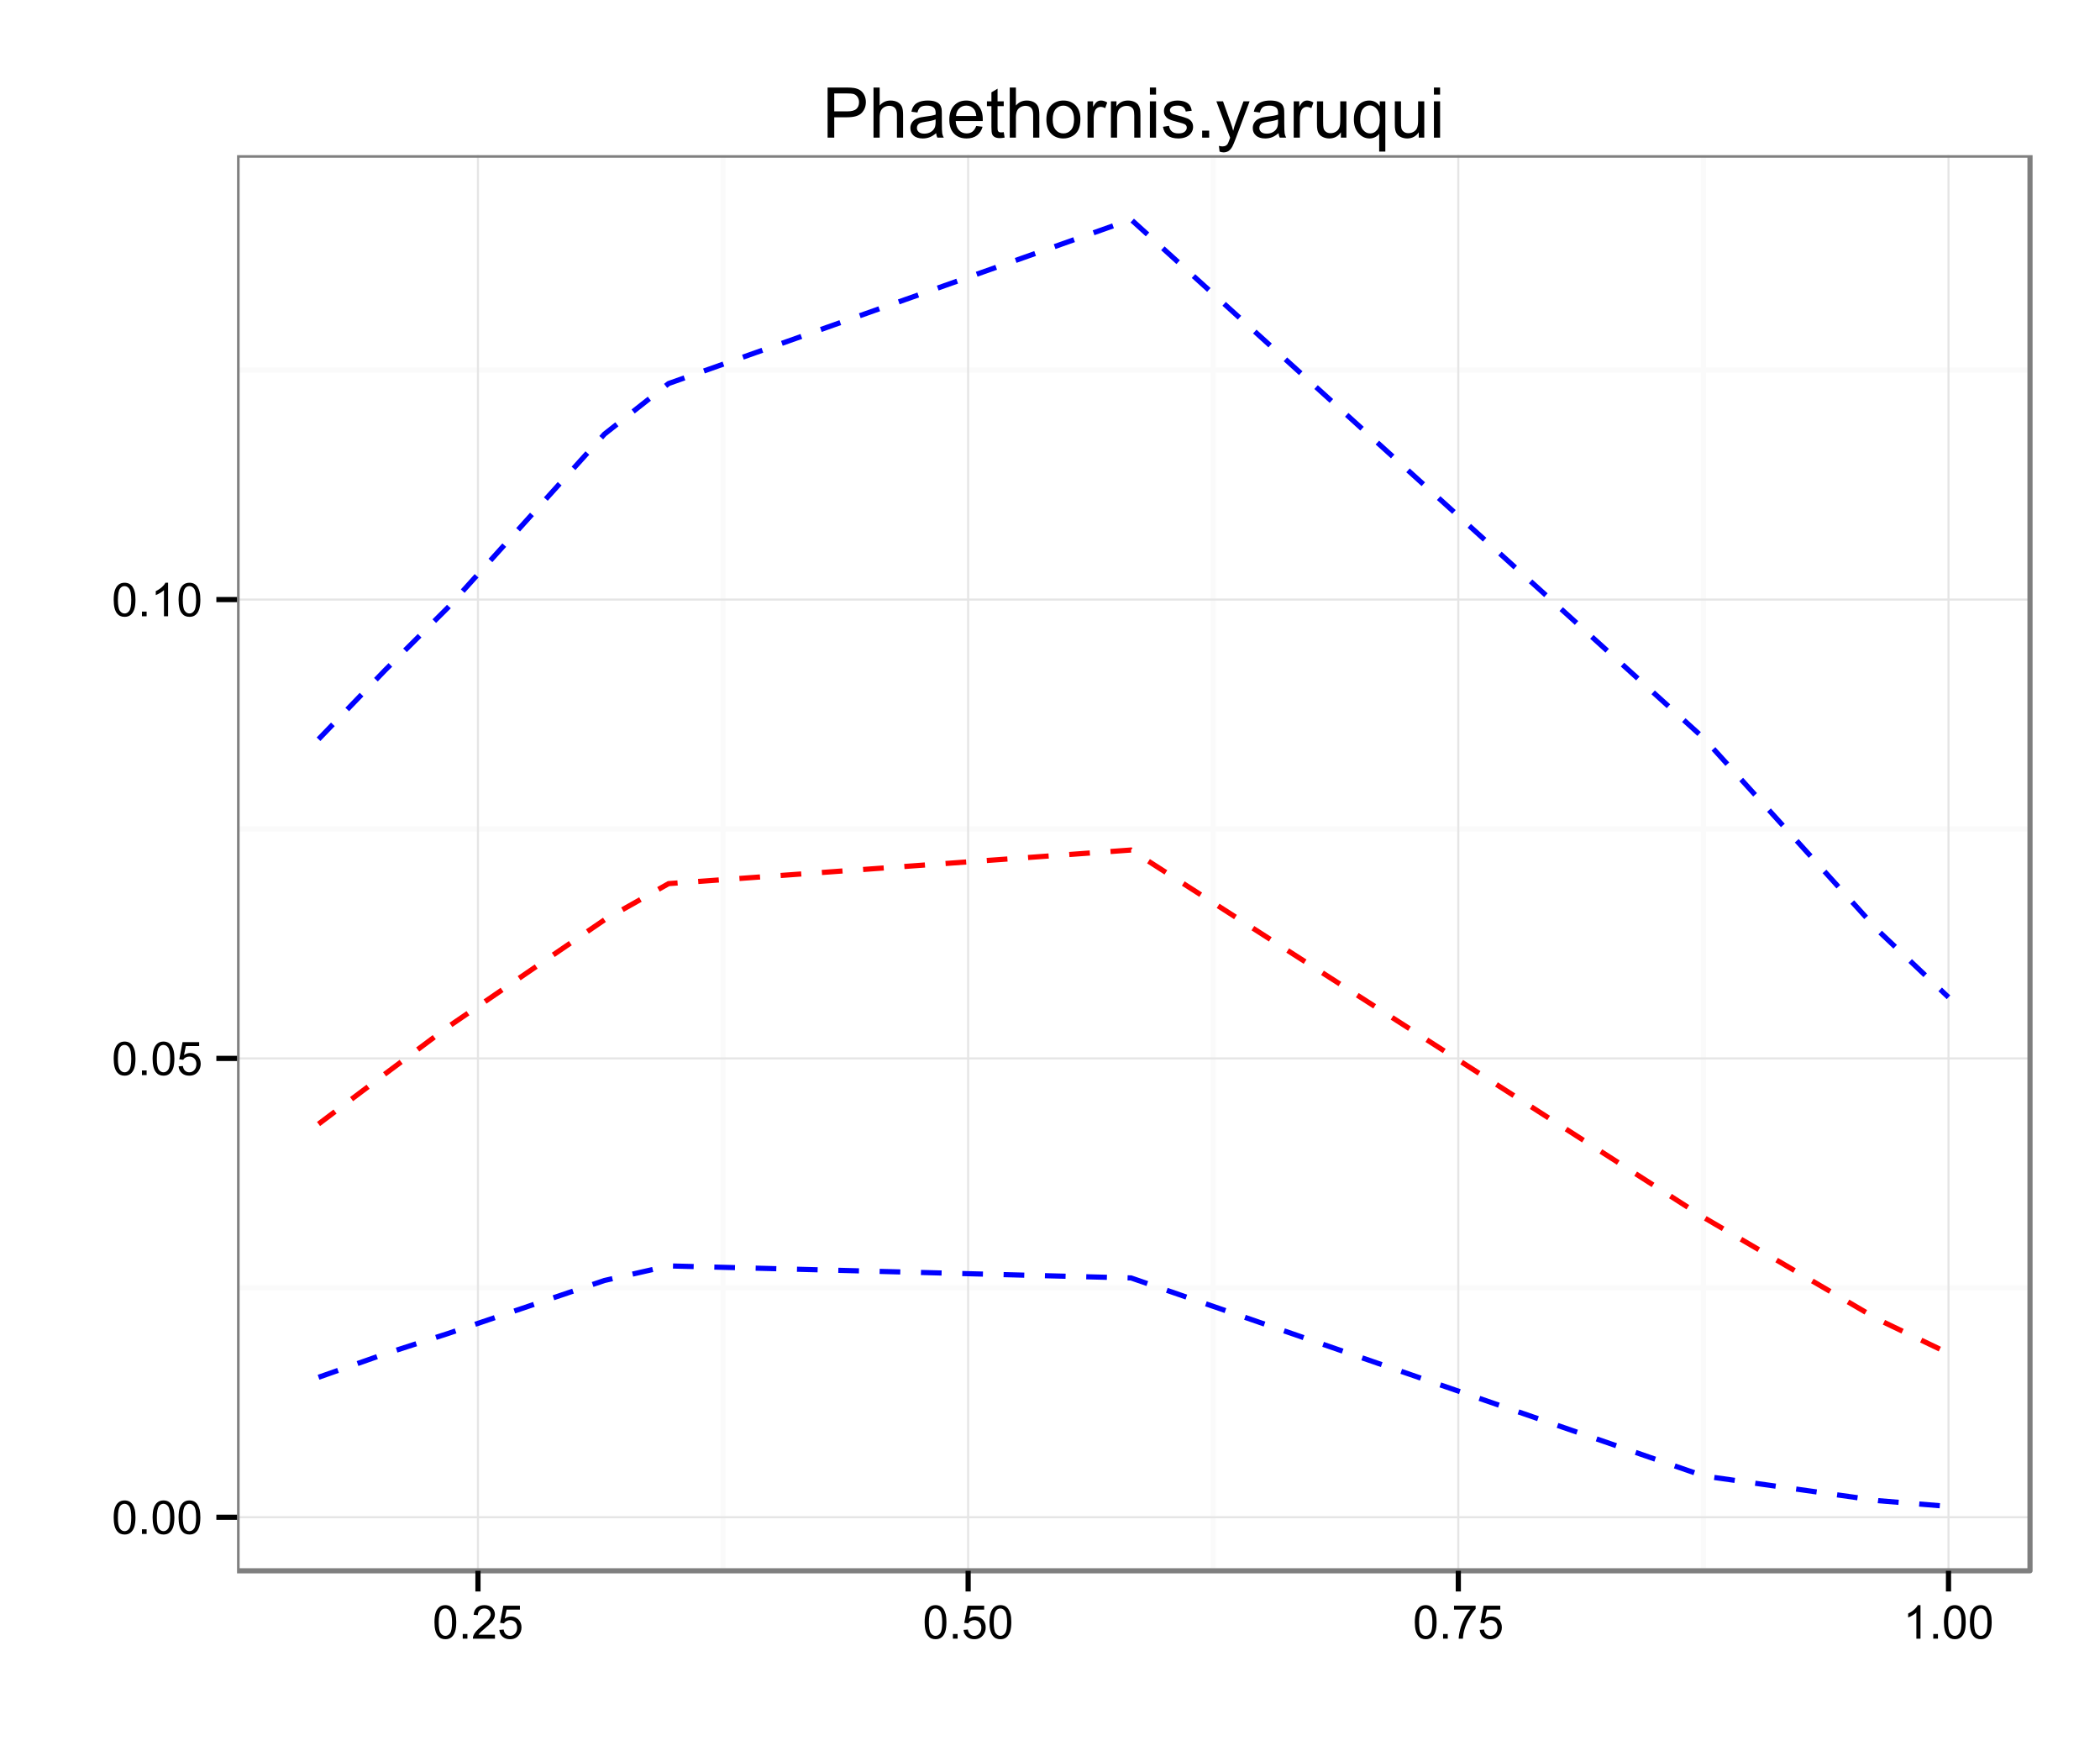
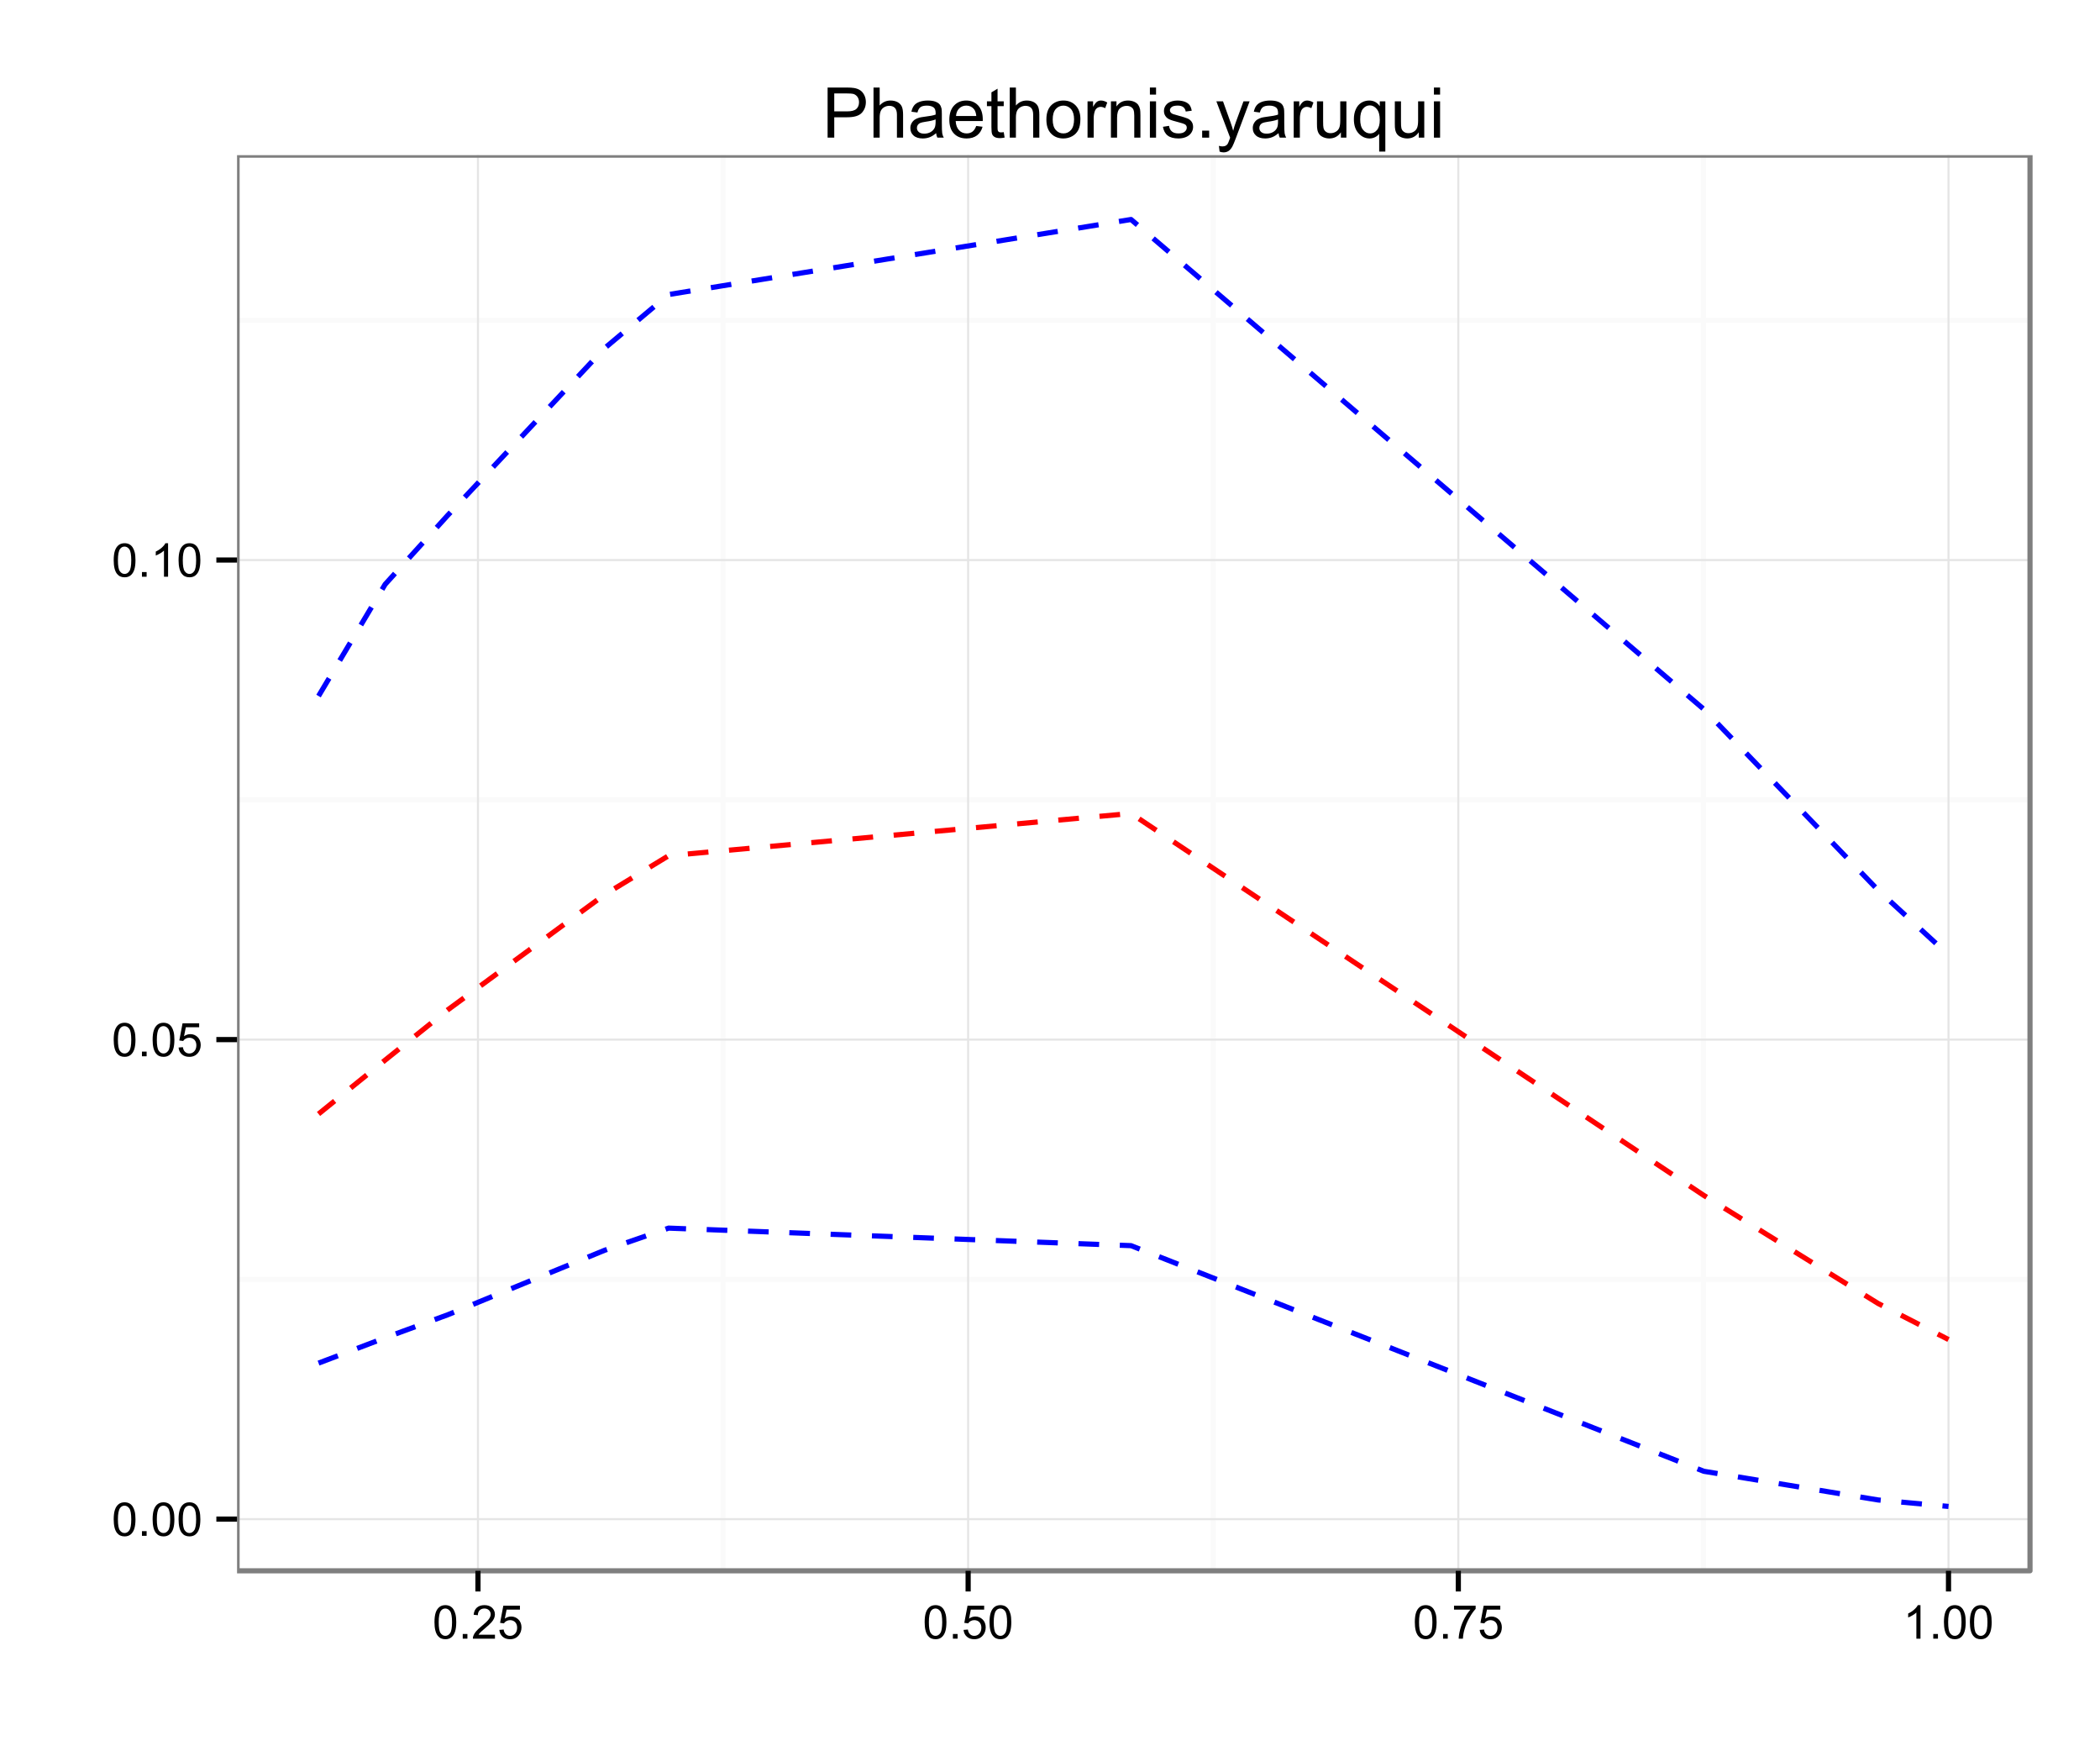
<svg xmlns="http://www.w3.org/2000/svg" xmlns:xlink="http://www.w3.org/1999/xlink" width="432pt" height="360pt" viewBox="0 0 432 360" version="1.1">
  <defs>
    <g>
      <symbol overflow="visible" id="glyph0-0">
        <path style="stroke:none;" d="M 0.398 -3.391 C 0.398 -4.199 0.48 -4.852 0.648 -5.352 C 0.812 -5.844 1.062 -6.227 1.395 -6.496 C 1.723 -6.762 2.137 -6.895 2.641 -6.898 C 3.004 -6.895 3.328 -6.82 3.609 -6.676 C 3.887 -6.523 4.113 -6.312 4.297 -6.035 C 4.477 -5.754 4.621 -5.41 4.723 -5.012 C 4.824 -4.605 4.875 -4.066 4.879 -3.391 C 4.875 -2.582 4.793 -1.93 4.629 -1.438 C 4.465 -0.938 4.215 -0.555 3.887 -0.289 C 3.555 -0.016 3.141 0.117 2.641 0.117 C 1.973 0.117 1.453 -0.117 1.078 -0.594 C 0.625 -1.164 0.398 -2.098 0.398 -3.391 Z M 1.266 -3.391 C 1.266 -2.258 1.395 -1.508 1.66 -1.137 C 1.922 -0.762 2.25 -0.574 2.641 -0.578 C 3.023 -0.574 3.348 -0.762 3.613 -1.141 C 3.875 -1.512 4.008 -2.262 4.012 -3.391 C 4.008 -4.52 3.875 -5.27 3.613 -5.645 C 3.348 -6.012 3.02 -6.199 2.629 -6.203 C 2.238 -6.199 1.93 -6.035 1.703 -5.711 C 1.41 -5.289 1.266 -4.516 1.266 -3.391 Z M 1.266 -3.391 " />
      </symbol>
      <symbol overflow="visible" id="glyph0-1">
        <path style="stroke:none;" d="M 0.871 0 L 0.871 -0.961 L 1.832 -0.961 L 1.832 0 Z M 0.871 0 " />
      </symbol>
      <symbol overflow="visible" id="glyph0-2">
        <path style="stroke:none;" d="M 0.398 -1.801 L 1.285 -1.875 C 1.348 -1.441 1.5 -1.117 1.742 -0.902 C 1.977 -0.684 2.266 -0.574 2.605 -0.578 C 3.008 -0.574 3.352 -0.727 3.637 -1.035 C 3.914 -1.34 4.055 -1.746 4.059 -2.254 C 4.055 -2.734 3.918 -3.113 3.652 -3.395 C 3.379 -3.668 3.027 -3.809 2.594 -3.812 C 2.316 -3.809 2.07 -3.746 1.855 -3.625 C 1.633 -3.5 1.461 -3.34 1.34 -3.145 L 0.547 -3.25 L 1.215 -6.777 L 4.633 -6.777 L 4.633 -5.973 L 1.891 -5.973 L 1.52 -4.125 C 1.926 -4.41 2.359 -4.551 2.816 -4.555 C 3.414 -4.551 3.922 -4.344 4.336 -3.93 C 4.746 -3.512 4.949 -2.977 4.953 -2.328 C 4.949 -1.703 4.77 -1.168 4.41 -0.719 C 3.969 -0.16 3.367 0.117 2.605 0.117 C 1.977 0.117 1.465 -0.055 1.074 -0.406 C 0.676 -0.754 0.453 -1.219 0.398 -1.801 Z M 0.398 -1.801 " />
      </symbol>
      <symbol overflow="visible" id="glyph0-3">
        <path style="stroke:none;" d="M 3.578 0 L 2.734 0 L 2.734 -5.375 C 2.527 -5.18 2.262 -4.988 1.934 -4.793 C 1.602 -4.598 1.305 -4.453 1.047 -4.359 L 1.047 -5.176 C 1.516 -5.395 1.926 -5.664 2.281 -5.98 C 2.633 -6.293 2.883 -6.598 3.031 -6.898 L 3.578 -6.898 Z M 3.578 0 " />
      </symbol>
      <symbol overflow="visible" id="glyph0-4">
        <path style="stroke:none;" d="M 4.832 -0.812 L 4.832 0 L 0.289 0 C 0.281 -0.203 0.316 -0.398 0.391 -0.586 C 0.504 -0.895 0.688 -1.199 0.945 -1.5 C 1.195 -1.797 1.562 -2.141 2.047 -2.539 C 2.789 -3.148 3.297 -3.637 3.562 -3.996 C 3.824 -4.352 3.953 -4.688 3.957 -5.012 C 3.953 -5.34 3.836 -5.621 3.598 -5.855 C 3.355 -6.082 3.043 -6.199 2.664 -6.203 C 2.254 -6.199 1.93 -6.078 1.688 -5.836 C 1.441 -5.59 1.316 -5.25 1.316 -4.824 L 0.449 -4.914 C 0.508 -5.559 0.73 -6.051 1.121 -6.391 C 1.504 -6.727 2.023 -6.895 2.68 -6.898 C 3.336 -6.895 3.859 -6.715 4.246 -6.352 C 4.629 -5.984 4.82 -5.531 4.824 -4.992 C 4.82 -4.715 4.766 -4.441 4.652 -4.18 C 4.539 -3.91 4.352 -3.633 4.094 -3.34 C 3.832 -3.047 3.398 -2.645 2.793 -2.133 C 2.285 -1.707 1.961 -1.418 1.816 -1.266 C 1.672 -1.113 1.551 -0.961 1.461 -0.812 Z M 4.832 -0.812 " />
      </symbol>
      <symbol overflow="visible" id="glyph0-5">
        <path style="stroke:none;" d="M 0.453 -5.973 L 0.453 -6.781 L 4.902 -6.781 L 4.902 -6.125 C 4.461 -5.656 4.027 -5.039 3.602 -4.27 C 3.168 -3.496 2.836 -2.703 2.605 -1.891 C 2.434 -1.312 2.324 -0.684 2.281 0 L 1.414 0 C 1.422 -0.539 1.531 -1.191 1.734 -1.961 C 1.938 -2.723 2.227 -3.461 2.609 -4.176 C 2.984 -4.883 3.391 -5.48 3.82 -5.973 Z M 0.453 -5.973 " />
      </symbol>
      <symbol overflow="visible" id="glyph1-0">
        <path style="stroke:none;" d="M 1.109 0 L 1.109 -10.309 L 5 -10.309 C 5.68 -10.305 6.203 -10.273 6.566 -10.211 C 7.07 -10.121 7.496 -9.961 7.84 -9.727 C 8.18 -9.488 8.453 -9.156 8.664 -8.73 C 8.871 -8.305 8.977 -7.836 8.98 -7.328 C 8.977 -6.449 8.695 -5.707 8.141 -5.102 C 7.578 -4.492 6.57 -4.188 5.117 -4.191 L 2.477 -4.191 L 2.477 0 Z M 2.477 -5.406 L 5.141 -5.406 C 6.016 -5.402 6.641 -5.566 7.016 -5.898 C 7.383 -6.223 7.57 -6.684 7.574 -7.285 C 7.57 -7.711 7.461 -8.082 7.246 -8.391 C 7.023 -8.695 6.734 -8.898 6.383 -9 C 6.148 -9.059 5.727 -9.086 5.113 -9.09 L 2.477 -9.09 Z M 2.477 -5.406 " />
      </symbol>
      <symbol overflow="visible" id="glyph1-1">
        <path style="stroke:none;" d="M 0.949 0 L 0.949 -10.309 L 2.215 -10.309 L 2.215 -6.609 C 2.805 -7.293 3.547 -7.633 4.449 -7.637 C 5 -7.633 5.48 -7.523 5.891 -7.309 C 6.297 -7.086 6.59 -6.785 6.766 -6.402 C 6.941 -6.016 7.031 -5.457 7.031 -4.73 L 7.031 0 L 5.766 0 L 5.766 -4.73 C 5.766 -5.359 5.625 -5.82 5.352 -6.113 C 5.074 -6.398 4.688 -6.543 4.191 -6.547 C 3.812 -6.543 3.461 -6.445 3.133 -6.254 C 2.801 -6.055 2.566 -5.793 2.426 -5.461 C 2.285 -5.129 2.215 -4.668 2.215 -4.086 L 2.215 0 Z M 0.949 0 " />
      </symbol>
      <symbol overflow="visible" id="glyph1-2">
        <path style="stroke:none;" d="M 5.82 -0.922 C 5.348 -0.52 4.898 -0.238 4.465 -0.078 C 4.031 0.086 3.566 0.164 3.074 0.168 C 2.25 0.164 1.617 -0.035 1.18 -0.434 C 0.734 -0.832 0.516 -1.344 0.52 -1.969 C 0.516 -2.332 0.598 -2.664 0.77 -2.969 C 0.934 -3.27 1.152 -3.512 1.422 -3.699 C 1.691 -3.879 1.996 -4.02 2.336 -4.113 C 2.582 -4.176 2.957 -4.238 3.461 -4.305 C 4.48 -4.422 5.23 -4.566 5.715 -4.738 C 5.715 -4.91 5.719 -5.02 5.723 -5.07 C 5.719 -5.582 5.598 -5.945 5.363 -6.16 C 5.035 -6.441 4.555 -6.586 3.922 -6.59 C 3.324 -6.586 2.887 -6.48 2.605 -6.273 C 2.32 -6.062 2.109 -5.695 1.977 -5.168 L 0.738 -5.336 C 0.848 -5.863 1.031 -6.293 1.293 -6.621 C 1.547 -6.945 1.918 -7.195 2.41 -7.371 C 2.895 -7.547 3.461 -7.633 4.105 -7.637 C 4.742 -7.633 5.262 -7.559 5.66 -7.41 C 6.059 -7.258 6.352 -7.07 6.539 -6.844 C 6.727 -6.617 6.855 -6.328 6.934 -5.984 C 6.973 -5.766 6.996 -5.379 6.996 -4.816 L 6.996 -3.129 C 6.996 -1.949 7.02 -1.203 7.074 -0.895 C 7.125 -0.582 7.234 -0.285 7.398 0 L 6.074 0 C 5.941 -0.262 5.855 -0.566 5.82 -0.922 Z M 5.715 -3.746 C 5.254 -3.555 4.566 -3.398 3.648 -3.27 C 3.125 -3.191 2.758 -3.105 2.543 -3.016 C 2.328 -2.918 2.16 -2.781 2.047 -2.605 C 1.926 -2.422 1.867 -2.223 1.871 -2.004 C 1.867 -1.664 1.996 -1.383 2.254 -1.16 C 2.508 -0.934 2.883 -0.82 3.375 -0.824 C 3.859 -0.82 4.293 -0.926 4.676 -1.141 C 5.055 -1.352 5.332 -1.645 5.512 -2.02 C 5.645 -2.301 5.711 -2.723 5.715 -3.285 Z M 5.715 -3.746 " />
      </symbol>
      <symbol overflow="visible" id="glyph1-3">
        <path style="stroke:none;" d="M 6.062 -2.406 L 7.367 -2.242 C 7.156 -1.477 6.777 -0.883 6.223 -0.465 C 5.664 -0.043 4.949 0.164 4.086 0.168 C 2.988 0.164 2.121 -0.168 1.484 -0.84 C 0.844 -1.508 0.527 -2.453 0.527 -3.672 C 0.527 -4.926 0.848 -5.898 1.496 -6.594 C 2.141 -7.285 2.98 -7.633 4.016 -7.637 C 5.008 -7.633 5.824 -7.293 6.461 -6.617 C 7.09 -5.934 7.406 -4.977 7.41 -3.746 C 7.406 -3.668 7.402 -3.559 7.402 -3.41 L 1.836 -3.41 C 1.879 -2.59 2.113 -1.961 2.531 -1.523 C 2.945 -1.086 3.465 -0.867 4.094 -0.871 C 4.555 -0.867 4.949 -0.988 5.281 -1.234 C 5.605 -1.477 5.867 -1.867 6.062 -2.406 Z M 1.906 -4.449 L 6.074 -4.449 C 6.016 -5.074 5.855 -5.547 5.598 -5.863 C 5.191 -6.348 4.668 -6.59 4.027 -6.594 C 3.441 -6.59 2.953 -6.398 2.562 -6.012 C 2.164 -5.621 1.945 -5.098 1.906 -4.449 Z M 1.906 -4.449 " />
      </symbol>
      <symbol overflow="visible" id="glyph1-4">
        <path style="stroke:none;" d="M 3.711 -1.133 L 3.895 -0.016 C 3.535 0.059 3.215 0.094 2.938 0.098 C 2.477 0.094 2.121 0.023 1.871 -0.117 C 1.613 -0.262 1.438 -0.453 1.336 -0.691 C 1.23 -0.926 1.176 -1.422 1.18 -2.188 L 1.18 -6.484 L 0.254 -6.484 L 0.254 -7.469 L 1.18 -7.469 L 1.18 -9.316 L 2.441 -10.074 L 2.441 -7.469 L 3.711 -7.469 L 3.711 -6.484 L 2.441 -6.484 L 2.441 -2.117 C 2.438 -1.75 2.461 -1.52 2.508 -1.418 C 2.551 -1.316 2.621 -1.234 2.723 -1.172 C 2.82 -1.109 2.965 -1.078 3.156 -1.082 C 3.293 -1.078 3.477 -1.094 3.711 -1.133 Z M 3.711 -1.133 " />
      </symbol>
      <symbol overflow="visible" id="glyph1-5">
        <path style="stroke:none;" d="M 0.477 -3.734 C 0.473 -5.113 0.859 -6.137 1.633 -6.805 C 2.27 -7.355 3.051 -7.633 3.98 -7.637 C 5.004 -7.633 5.844 -7.297 6.496 -6.625 C 7.145 -5.949 7.469 -5.02 7.473 -3.84 C 7.469 -2.875 7.324 -2.121 7.039 -1.57 C 6.75 -1.02 6.332 -0.59 5.781 -0.289 C 5.23 0.016 4.629 0.164 3.98 0.168 C 2.93 0.164 2.086 -0.168 1.441 -0.836 C 0.797 -1.504 0.473 -2.469 0.477 -3.734 Z M 1.777 -3.734 C 1.773 -2.773 1.984 -2.059 2.402 -1.586 C 2.82 -1.105 3.344 -0.867 3.98 -0.871 C 4.605 -0.867 5.129 -1.105 5.547 -1.586 C 5.961 -2.062 6.168 -2.793 6.172 -3.777 C 6.168 -4.695 5.961 -5.395 5.543 -5.875 C 5.121 -6.348 4.598 -6.586 3.98 -6.59 C 3.344 -6.586 2.82 -6.348 2.402 -5.879 C 1.984 -5.402 1.773 -4.688 1.777 -3.734 Z M 1.777 -3.734 " />
      </symbol>
      <symbol overflow="visible" id="glyph1-6">
        <path style="stroke:none;" d="M 0.934 0 L 0.934 -7.469 L 2.074 -7.469 L 2.074 -6.336 C 2.363 -6.859 2.629 -7.211 2.879 -7.383 C 3.121 -7.551 3.395 -7.633 3.691 -7.637 C 4.117 -7.633 4.551 -7.496 4.992 -7.227 L 4.555 -6.055 C 4.242 -6.234 3.934 -6.328 3.629 -6.328 C 3.348 -6.328 3.102 -6.242 2.883 -6.078 C 2.66 -5.906 2.5 -5.676 2.41 -5.387 C 2.266 -4.934 2.195 -4.441 2.199 -3.91 L 2.199 0 Z M 0.934 0 " />
      </symbol>
      <symbol overflow="visible" id="glyph1-7">
        <path style="stroke:none;" d="M 0.949 0 L 0.949 -7.469 L 2.09 -7.469 L 2.09 -6.406 C 2.633 -7.223 3.426 -7.633 4.465 -7.637 C 4.914 -7.633 5.328 -7.555 5.707 -7.395 C 6.082 -7.23 6.363 -7.016 6.555 -6.758 C 6.738 -6.492 6.867 -6.18 6.945 -5.82 C 6.988 -5.582 7.012 -5.172 7.016 -4.59 L 7.016 0 L 5.75 0 L 5.75 -4.543 C 5.746 -5.055 5.699 -5.441 5.602 -5.699 C 5.504 -5.953 5.328 -6.156 5.078 -6.309 C 4.824 -6.461 4.531 -6.539 4.199 -6.539 C 3.656 -6.539 3.191 -6.367 2.801 -6.023 C 2.41 -5.68 2.215 -5.031 2.215 -4.078 L 2.215 0 Z M 0.949 0 " />
      </symbol>
      <symbol overflow="visible" id="glyph1-8">
        <path style="stroke:none;" d="M 0.957 -8.852 L 0.957 -10.309 L 2.223 -10.309 L 2.223 -8.852 Z M 0.957 0 L 0.957 -7.469 L 2.223 -7.469 L 2.223 0 Z M 0.957 0 " />
      </symbol>
      <symbol overflow="visible" id="glyph1-9">
        <path style="stroke:none;" d="M 0.441 -2.23 L 1.695 -2.426 C 1.762 -1.922 1.957 -1.535 2.281 -1.27 C 2.598 -1 3.047 -0.867 3.629 -0.871 C 4.207 -0.867 4.641 -0.984 4.922 -1.227 C 5.203 -1.461 5.344 -1.738 5.344 -2.059 C 5.344 -2.34 5.219 -2.566 4.973 -2.734 C 4.797 -2.844 4.363 -2.988 3.676 -3.164 C 2.746 -3.398 2.105 -3.598 1.746 -3.77 C 1.387 -3.938 1.113 -4.176 0.93 -4.48 C 0.742 -4.781 0.648 -5.117 0.652 -5.484 C 0.648 -5.816 0.727 -6.125 0.879 -6.41 C 1.031 -6.691 1.238 -6.926 1.504 -7.117 C 1.699 -7.258 1.969 -7.379 2.309 -7.484 C 2.648 -7.582 3.012 -7.633 3.402 -7.637 C 3.984 -7.633 4.5 -7.551 4.945 -7.383 C 5.387 -7.211 5.711 -6.98 5.926 -6.695 C 6.133 -6.406 6.281 -6.02 6.363 -5.539 L 5.125 -5.371 C 5.066 -5.754 4.902 -6.055 4.637 -6.27 C 4.363 -6.484 3.984 -6.59 3.496 -6.594 C 2.91 -6.59 2.496 -6.496 2.25 -6.305 C 2 -6.113 1.875 -5.887 1.879 -5.633 C 1.875 -5.465 1.926 -5.316 2.031 -5.188 C 2.133 -5.047 2.293 -4.938 2.516 -4.852 C 2.641 -4.805 3.016 -4.695 3.637 -4.527 C 4.527 -4.285 5.152 -4.09 5.508 -3.938 C 5.859 -3.785 6.137 -3.562 6.34 -3.273 C 6.543 -2.98 6.645 -2.621 6.645 -2.195 C 6.645 -1.77 6.52 -1.371 6.273 -1 C 6.027 -0.625 5.672 -0.336 5.211 -0.137 C 4.742 0.066 4.219 0.164 3.637 0.168 C 2.664 0.164 1.922 -0.035 1.414 -0.434 C 0.902 -0.836 0.578 -1.434 0.441 -2.23 Z M 0.441 -2.23 " />
      </symbol>
      <symbol overflow="visible" id="glyph1-10">
        <path style="stroke:none;" d="M 1.309 0 L 1.309 -1.441 L 2.75 -1.441 L 2.75 0 Z M 1.309 0 " />
      </symbol>
      <symbol overflow="visible" id="glyph1-11">
        <path style="stroke:none;" d="M 0.895 2.875 L 0.754 1.688 C 1.027 1.762 1.27 1.797 1.477 1.801 C 1.758 1.797 1.98 1.75 2.152 1.66 C 2.316 1.562 2.457 1.434 2.566 1.266 C 2.645 1.137 2.773 0.82 2.953 0.324 C 2.977 0.25 3.012 0.148 3.066 0.016 L 0.23 -7.469 L 1.598 -7.469 L 3.148 -3.145 C 3.348 -2.594 3.531 -2.016 3.691 -1.414 C 3.836 -1.992 4.008 -2.559 4.211 -3.113 L 5.809 -7.469 L 7.074 -7.469 L 4.234 0.125 C 3.926 0.941 3.688 1.508 3.523 1.82 C 3.293 2.234 3.035 2.539 2.746 2.738 C 2.453 2.93 2.105 3.027 1.707 3.031 C 1.461 3.027 1.191 2.977 0.895 2.875 Z M 0.895 2.875 " />
      </symbol>
      <symbol overflow="visible" id="glyph1-12">
        <path style="stroke:none;" d="M 5.844 0 L 5.844 -1.098 C 5.258 -0.254 4.469 0.164 3.473 0.168 C 3.031 0.164 2.621 0.082 2.238 -0.082 C 1.855 -0.25 1.57 -0.461 1.387 -0.719 C 1.199 -0.973 1.07 -1.285 1 -1.66 C 0.945 -1.902 0.918 -2.297 0.922 -2.84 L 0.922 -7.469 L 2.188 -7.469 L 2.188 -3.324 C 2.184 -2.66 2.211 -2.215 2.266 -1.988 C 2.34 -1.652 2.508 -1.395 2.77 -1.207 C 3.023 -1.016 3.344 -0.918 3.727 -0.922 C 4.105 -0.918 4.461 -1.016 4.793 -1.211 C 5.125 -1.402 5.359 -1.668 5.5 -2.008 C 5.637 -2.34 5.707 -2.824 5.711 -3.465 L 5.711 -7.469 L 6.977 -7.469 L 6.977 0 Z M 5.844 0 " />
      </symbol>
      <symbol overflow="visible" id="glyph1-13">
        <path style="stroke:none;" d="M 5.711 2.863 L 5.711 -0.793 C 5.512 -0.512 5.234 -0.285 4.883 -0.105 C 4.523 0.074 4.148 0.164 3.754 0.168 C 2.867 0.164 2.105 -0.188 1.465 -0.891 C 0.824 -1.598 0.504 -2.566 0.508 -3.805 C 0.504 -4.551 0.633 -5.223 0.895 -5.82 C 1.152 -6.414 1.531 -6.867 2.027 -7.176 C 2.52 -7.48 3.062 -7.633 3.656 -7.637 C 4.578 -7.633 5.305 -7.246 5.836 -6.469 L 5.836 -7.469 L 6.977 -7.469 L 6.977 2.863 Z M 1.809 -3.754 C 1.805 -2.789 2.004 -2.066 2.41 -1.59 C 2.809 -1.105 3.293 -0.867 3.859 -0.871 C 4.395 -0.867 4.859 -1.094 5.25 -1.555 C 5.641 -2.008 5.836 -2.703 5.836 -3.641 C 5.836 -4.633 5.629 -5.383 5.219 -5.883 C 4.809 -6.383 4.328 -6.633 3.777 -6.637 C 3.227 -6.633 2.762 -6.398 2.379 -5.938 C 1.996 -5.469 1.805 -4.742 1.809 -3.754 Z M 1.809 -3.754 " />
      </symbol>
    </g>
    <clipPath id="clip1">
      <path d="M 48.762 31.906 L 418.602 31.906 L 418.602 324.051 L 48.762 324.051 Z M 48.762 31.906 " />
    </clipPath>
  </defs>
-   <g id="surface341">
+   <g id="surface346">
    <rect x="0" y="0" width="432" height="360" style="fill:rgb(100%,100%,100%);fill-opacity:1;stroke:none;" />
    <rect x="0" y="0" width="432" height="360" style="fill:rgb(100%,100%,100%);fill-opacity:1;stroke:none;" />
    <path style="fill:none;stroke-width:1.063;stroke-linecap:round;stroke-linejoin:round;stroke:rgb(100%,100%,100%);stroke-opacity:1;stroke-miterlimit:10;" d="M 0 360 L 432 360 L 432 0 L 0 0 Z M 0 360 " />
    <g clip-path="url(#clip1)" clip-rule="nonzero">
      <path style=" stroke:none;fill-rule:nonzero;fill:rgb(100%,100%,100%);fill-opacity:1;" d="M 48.762 323.051 L 417.602 323.051 L 417.602 31.906 L 48.762 31.906 Z M 48.762 323.051 " />
-       <path style="fill:none;stroke-width:1.063;stroke-linecap:butt;stroke-linejoin:round;stroke:rgb(98.039%,98.039%,98.039%);stroke-opacity:1;stroke-miterlimit:10;" d="M 48.762 264.855 L 417.602 264.855 " />
-       <path style="fill:none;stroke-width:1.063;stroke-linecap:butt;stroke-linejoin:round;stroke:rgb(98.039%,98.039%,98.039%);stroke-opacity:1;stroke-miterlimit:10;" d="M 48.762 170.492 L 417.602 170.492 " />
-       <path style="fill:none;stroke-width:1.063;stroke-linecap:butt;stroke-linejoin:round;stroke:rgb(98.039%,98.039%,98.039%);stroke-opacity:1;stroke-miterlimit:10;" d="M 48.762 76.125 L 417.602 76.125 " />
+       <path style="fill:none;stroke-width:1.063;stroke-linecap:butt;stroke-linejoin:round;stroke:rgb(98.039%,98.039%,98.039%);stroke-opacity:1;stroke-miterlimit:10;" d="M 48.762 263.113 L 417.602 263.113 " />
+       <path style="fill:none;stroke-width:1.063;stroke-linecap:butt;stroke-linejoin:round;stroke:rgb(98.039%,98.039%,98.039%);stroke-opacity:1;stroke-miterlimit:10;" d="M 48.762 164.492 L 417.602 164.492 " />
+       <path style="fill:none;stroke-width:1.063;stroke-linecap:butt;stroke-linejoin:round;stroke:rgb(98.039%,98.039%,98.039%);stroke-opacity:1;stroke-miterlimit:10;" d="M 48.762 65.867 L 417.602 65.867 " />
      <path style="fill:none;stroke-width:1.063;stroke-linecap:butt;stroke-linejoin:round;stroke:rgb(98.039%,98.039%,98.039%);stroke-opacity:1;stroke-miterlimit:10;" d="M 148.742 323.051 L 148.742 31.906 " />
      <path style="fill:none;stroke-width:1.063;stroke-linecap:butt;stroke-linejoin:round;stroke:rgb(98.039%,98.039%,98.039%);stroke-opacity:1;stroke-miterlimit:10;" d="M 249.578 323.051 L 249.578 31.906 " />
      <path style="fill:none;stroke-width:1.063;stroke-linecap:butt;stroke-linejoin:round;stroke:rgb(98.039%,98.039%,98.039%);stroke-opacity:1;stroke-miterlimit:10;" d="M 350.418 323.051 L 350.418 31.906 " />
-       <path style="fill:none;stroke-width:0.425;stroke-linecap:butt;stroke-linejoin:round;stroke:rgb(89.804%,89.804%,89.804%);stroke-opacity:1;stroke-miterlimit:10;" d="M 48.762 312.039 L 417.602 312.039 " />
-       <path style="fill:none;stroke-width:0.425;stroke-linecap:butt;stroke-linejoin:round;stroke:rgb(89.804%,89.804%,89.804%);stroke-opacity:1;stroke-miterlimit:10;" d="M 48.762 217.676 L 417.602 217.676 " />
-       <path style="fill:none;stroke-width:0.425;stroke-linecap:butt;stroke-linejoin:round;stroke:rgb(89.804%,89.804%,89.804%);stroke-opacity:1;stroke-miterlimit:10;" d="M 48.762 123.309 L 417.602 123.309 " />
+       <path style="fill:none;stroke-width:0.425;stroke-linecap:butt;stroke-linejoin:round;stroke:rgb(89.804%,89.804%,89.804%);stroke-opacity:1;stroke-miterlimit:10;" d="M 48.762 312.426 L 417.602 312.426 " />
+       <path style="fill:none;stroke-width:0.425;stroke-linecap:butt;stroke-linejoin:round;stroke:rgb(89.804%,89.804%,89.804%);stroke-opacity:1;stroke-miterlimit:10;" d="M 48.762 213.805 L 417.602 213.805 " />
+       <path style="fill:none;stroke-width:0.425;stroke-linecap:butt;stroke-linejoin:round;stroke:rgb(89.804%,89.804%,89.804%);stroke-opacity:1;stroke-miterlimit:10;" d="M 48.762 115.18 L 417.602 115.18 " />
      <path style="fill:none;stroke-width:0.425;stroke-linecap:butt;stroke-linejoin:round;stroke:rgb(89.804%,89.804%,89.804%);stroke-opacity:1;stroke-miterlimit:10;" d="M 98.324 323.051 L 98.324 31.906 " />
      <path style="fill:none;stroke-width:0.425;stroke-linecap:butt;stroke-linejoin:round;stroke:rgb(89.804%,89.804%,89.804%);stroke-opacity:1;stroke-miterlimit:10;" d="M 199.16 323.051 L 199.16 31.906 " />
      <path style="fill:none;stroke-width:0.425;stroke-linecap:butt;stroke-linejoin:round;stroke:rgb(89.804%,89.804%,89.804%);stroke-opacity:1;stroke-miterlimit:10;" d="M 299.996 323.051 L 299.996 31.906 " />
      <path style="fill:none;stroke-width:0.425;stroke-linecap:butt;stroke-linejoin:round;stroke:rgb(89.804%,89.804%,89.804%);stroke-opacity:1;stroke-miterlimit:10;" d="M 400.836 323.051 L 400.836 31.906 " />
-       <path style="fill:none;stroke-width:1.063;stroke-linecap:butt;stroke-linejoin:round;stroke:rgb(100%,0%,0%);stroke-opacity:1;stroke-dasharray:4.252,4.252;stroke-miterlimit:1;" d="M 65.527 231.168 L 79.23 220.855 L 92.113 211.223 L 124.344 189.176 L 137.543 181.727 L 232.672 174.816 L 350.496 250.387 L 386.367 271.375 L 400.836 278.316 " />
-       <path style="fill:none;stroke-width:1.063;stroke-linecap:butt;stroke-linejoin:round;stroke:rgb(0%,0%,100%);stroke-opacity:1;stroke-dasharray:4.252,4.252;stroke-miterlimit:1;" d="M 65.527 152.035 L 79.23 137.82 L 92.113 124.984 L 124.344 89.281 L 137.543 78.875 L 232.672 45.141 L 350.496 151.824 L 386.367 191.402 L 400.836 205.105 " />
-       <path style="fill:none;stroke-width:1.063;stroke-linecap:butt;stroke-linejoin:round;stroke:rgb(0%,0%,100%);stroke-opacity:1;stroke-dasharray:4.252,4.252;stroke-miterlimit:1;" d="M 65.527 283.254 L 79.23 278.43 L 92.113 274.27 L 124.344 263.348 L 137.543 260.348 L 232.672 262.824 L 350.496 303.555 L 386.367 308.629 L 400.836 309.816 " />
+       <path style="fill:none;stroke-width:1.063;stroke-linecap:butt;stroke-linejoin:round;stroke:rgb(100%,0%,0%);stroke-opacity:1;stroke-dasharray:4.252,4.252;stroke-miterlimit:1;" d="M 65.527 229.102 L 79.23 218.027 L 92.113 207.688 L 124.344 184.012 L 137.543 175.988 L 232.672 167.297 L 350.496 245.848 L 386.367 268.082 L 400.836 275.496 " />
+       <path style="fill:none;stroke-width:1.063;stroke-linecap:butt;stroke-linejoin:round;stroke:rgb(0%,0%,100%);stroke-opacity:1;stroke-dasharray:4.252,4.252;stroke-miterlimit:1;" d="M 65.527 143.152 L 79.23 120.172 L 92.113 105.969 L 124.344 71.645 L 137.543 60.574 L 232.672 45.141 L 350.496 145.863 L 386.367 183.09 L 400.836 196.391 " />
+       <path style="fill:none;stroke-width:1.063;stroke-linecap:butt;stroke-linejoin:round;stroke:rgb(0%,0%,100%);stroke-opacity:1;stroke-dasharray:4.252,4.252;stroke-miterlimit:1;" d="M 65.527 280.34 L 79.23 275.129 L 92.113 270.398 L 124.344 257.148 L 137.543 252.578 L 232.672 256.184 L 350.496 302.586 L 386.367 308.488 L 400.836 309.816 " />
      <path style="fill:none;stroke-width:1.063;stroke-linecap:round;stroke-linejoin:round;stroke:rgb(49.804%,49.804%,49.804%);stroke-opacity:1;stroke-miterlimit:10;" d="M 48.762 323.051 L 417.602 323.051 L 417.602 31.906 L 48.762 31.906 Z M 48.762 323.051 " />
    </g>
    <g style="fill:rgb(0%,0%,0%);fill-opacity:1;">
-       <use xlink:href="#glyph0-0" x="22.992" y="315.477" />
-       <use xlink:href="#glyph0-1" x="28.331" y="315.477" />
-       <use xlink:href="#glyph0-0" x="30.998" y="315.477" />
-       <use xlink:href="#glyph0-0" x="36.337" y="315.477" />
+       <use xlink:href="#glyph0-0" x="22.992" y="315.863" />
+       <use xlink:href="#glyph0-1" x="28.331" y="315.863" />
+       <use xlink:href="#glyph0-0" x="30.998" y="315.863" />
+       <use xlink:href="#glyph0-0" x="36.337" y="315.863" />
    </g>
    <g style="fill:rgb(0%,0%,0%);fill-opacity:1;">
-       <use xlink:href="#glyph0-0" x="22.992" y="221.109" />
-       <use xlink:href="#glyph0-1" x="28.331" y="221.109" />
-       <use xlink:href="#glyph0-0" x="30.998" y="221.109" />
-       <use xlink:href="#glyph0-2" x="36.337" y="221.109" />
+       <use xlink:href="#glyph0-0" x="22.992" y="217.238" />
+       <use xlink:href="#glyph0-1" x="28.331" y="217.238" />
+       <use xlink:href="#glyph0-0" x="30.998" y="217.238" />
+       <use xlink:href="#glyph0-2" x="36.337" y="217.238" />
    </g>
    <g style="fill:rgb(0%,0%,0%);fill-opacity:1;">
-       <use xlink:href="#glyph0-0" x="22.992" y="126.746" />
-       <use xlink:href="#glyph0-1" x="28.331" y="126.746" />
-       <use xlink:href="#glyph0-3" x="30.998" y="126.746" />
-       <use xlink:href="#glyph0-0" x="36.337" y="126.746" />
+       <use xlink:href="#glyph0-0" x="22.992" y="118.613" />
+       <use xlink:href="#glyph0-1" x="28.331" y="118.613" />
+       <use xlink:href="#glyph0-3" x="30.998" y="118.613" />
+       <use xlink:href="#glyph0-0" x="36.337" y="118.613" />
    </g>
-     <path style="fill:none;stroke-width:1.063;stroke-linecap:butt;stroke-linejoin:round;stroke:rgb(0%,0%,0%);stroke-opacity:1;stroke-miterlimit:10;" d="M 44.508 312.039 L 48.762 312.039 " />
-     <path style="fill:none;stroke-width:1.063;stroke-linecap:butt;stroke-linejoin:round;stroke:rgb(0%,0%,0%);stroke-opacity:1;stroke-miterlimit:10;" d="M 44.508 217.676 L 48.762 217.676 " />
-     <path style="fill:none;stroke-width:1.063;stroke-linecap:butt;stroke-linejoin:round;stroke:rgb(0%,0%,0%);stroke-opacity:1;stroke-miterlimit:10;" d="M 44.508 123.309 L 48.762 123.309 " />
+     <path style="fill:none;stroke-width:1.063;stroke-linecap:butt;stroke-linejoin:round;stroke:rgb(0%,0%,0%);stroke-opacity:1;stroke-miterlimit:10;" d="M 44.508 312.426 L 48.762 312.426 " />
+     <path style="fill:none;stroke-width:1.063;stroke-linecap:butt;stroke-linejoin:round;stroke:rgb(0%,0%,0%);stroke-opacity:1;stroke-miterlimit:10;" d="M 44.508 213.805 L 48.762 213.805 " />
+     <path style="fill:none;stroke-width:1.063;stroke-linecap:butt;stroke-linejoin:round;stroke:rgb(0%,0%,0%);stroke-opacity:1;stroke-miterlimit:10;" d="M 44.508 115.18 L 48.762 115.18 " />
    <path style="fill:none;stroke-width:1.063;stroke-linecap:butt;stroke-linejoin:round;stroke:rgb(0%,0%,0%);stroke-opacity:1;stroke-miterlimit:10;" d="M 98.324 327.305 L 98.324 323.051 " />
    <path style="fill:none;stroke-width:1.063;stroke-linecap:butt;stroke-linejoin:round;stroke:rgb(0%,0%,0%);stroke-opacity:1;stroke-miterlimit:10;" d="M 199.16 327.305 L 199.16 323.051 " />
    <path style="fill:none;stroke-width:1.063;stroke-linecap:butt;stroke-linejoin:round;stroke:rgb(0%,0%,0%);stroke-opacity:1;stroke-miterlimit:10;" d="M 299.996 327.305 L 299.996 323.051 " />
    <path style="fill:none;stroke-width:1.063;stroke-linecap:butt;stroke-linejoin:round;stroke:rgb(0%,0%,0%);stroke-opacity:1;stroke-miterlimit:10;" d="M 400.836 327.305 L 400.836 323.051 " />
    <g style="fill:rgb(0%,0%,0%);fill-opacity:1;">
      <use xlink:href="#glyph0-0" x="88.98" y="337.012" />
      <use xlink:href="#glyph0-1" x="94.32" y="337.012" />
      <use xlink:href="#glyph0-4" x="96.987" y="337.012" />
      <use xlink:href="#glyph0-2" x="102.326" y="337.012" />
    </g>
    <g style="fill:rgb(0%,0%,0%);fill-opacity:1;">
      <use xlink:href="#glyph0-0" x="189.816" y="337.012" />
      <use xlink:href="#glyph0-1" x="195.155" y="337.012" />
      <use xlink:href="#glyph0-2" x="197.823" y="337.012" />
      <use xlink:href="#glyph0-0" x="203.162" y="337.012" />
    </g>
    <g style="fill:rgb(0%,0%,0%);fill-opacity:1;">
      <use xlink:href="#glyph0-0" x="290.652" y="337.012" />
      <use xlink:href="#glyph0-1" x="295.991" y="337.012" />
      <use xlink:href="#glyph0-5" x="298.659" y="337.012" />
      <use xlink:href="#glyph0-2" x="303.998" y="337.012" />
    </g>
    <g style="fill:rgb(0%,0%,0%);fill-opacity:1;">
      <use xlink:href="#glyph0-3" x="391.492" y="337.012" />
      <use xlink:href="#glyph0-1" x="396.831" y="337.012" />
      <use xlink:href="#glyph0-0" x="399.498" y="337.012" />
      <use xlink:href="#glyph0-0" x="404.837" y="337.012" />
    </g>
    <g style="fill:rgb(0%,0%,0%);fill-opacity:1;">
      <use xlink:href="#glyph1-0" x="169.141" y="28.309" />
      <use xlink:href="#glyph1-1" x="178.745" y="28.309" />
      <use xlink:href="#glyph1-2" x="186.754" y="28.309" />
      <use xlink:href="#glyph1-3" x="194.762" y="28.309" />
      <use xlink:href="#glyph1-4" x="202.771" y="28.309" />
      <use xlink:href="#glyph1-1" x="206.772" y="28.309" />
      <use xlink:href="#glyph1-5" x="214.78" y="28.309" />
      <use xlink:href="#glyph1-6" x="222.789" y="28.309" />
      <use xlink:href="#glyph1-7" x="227.584" y="28.309" />
      <use xlink:href="#glyph1-8" x="235.593" y="28.309" />
      <use xlink:href="#glyph1-9" x="238.792" y="28.309" />
      <use xlink:href="#glyph1-10" x="245.992" y="28.309" />
      <use xlink:href="#glyph1-11" x="249.993" y="28.309" />
      <use xlink:href="#glyph1-2" x="257.193" y="28.309" />
      <use xlink:href="#glyph1-6" x="265.202" y="28.309" />
      <use xlink:href="#glyph1-12" x="269.997" y="28.309" />
      <use xlink:href="#glyph1-13" x="278.005" y="28.309" />
      <use xlink:href="#glyph1-12" x="286.014" y="28.309" />
      <use xlink:href="#glyph1-8" x="294.023" y="28.309" />
    </g>
  </g>
</svg>
